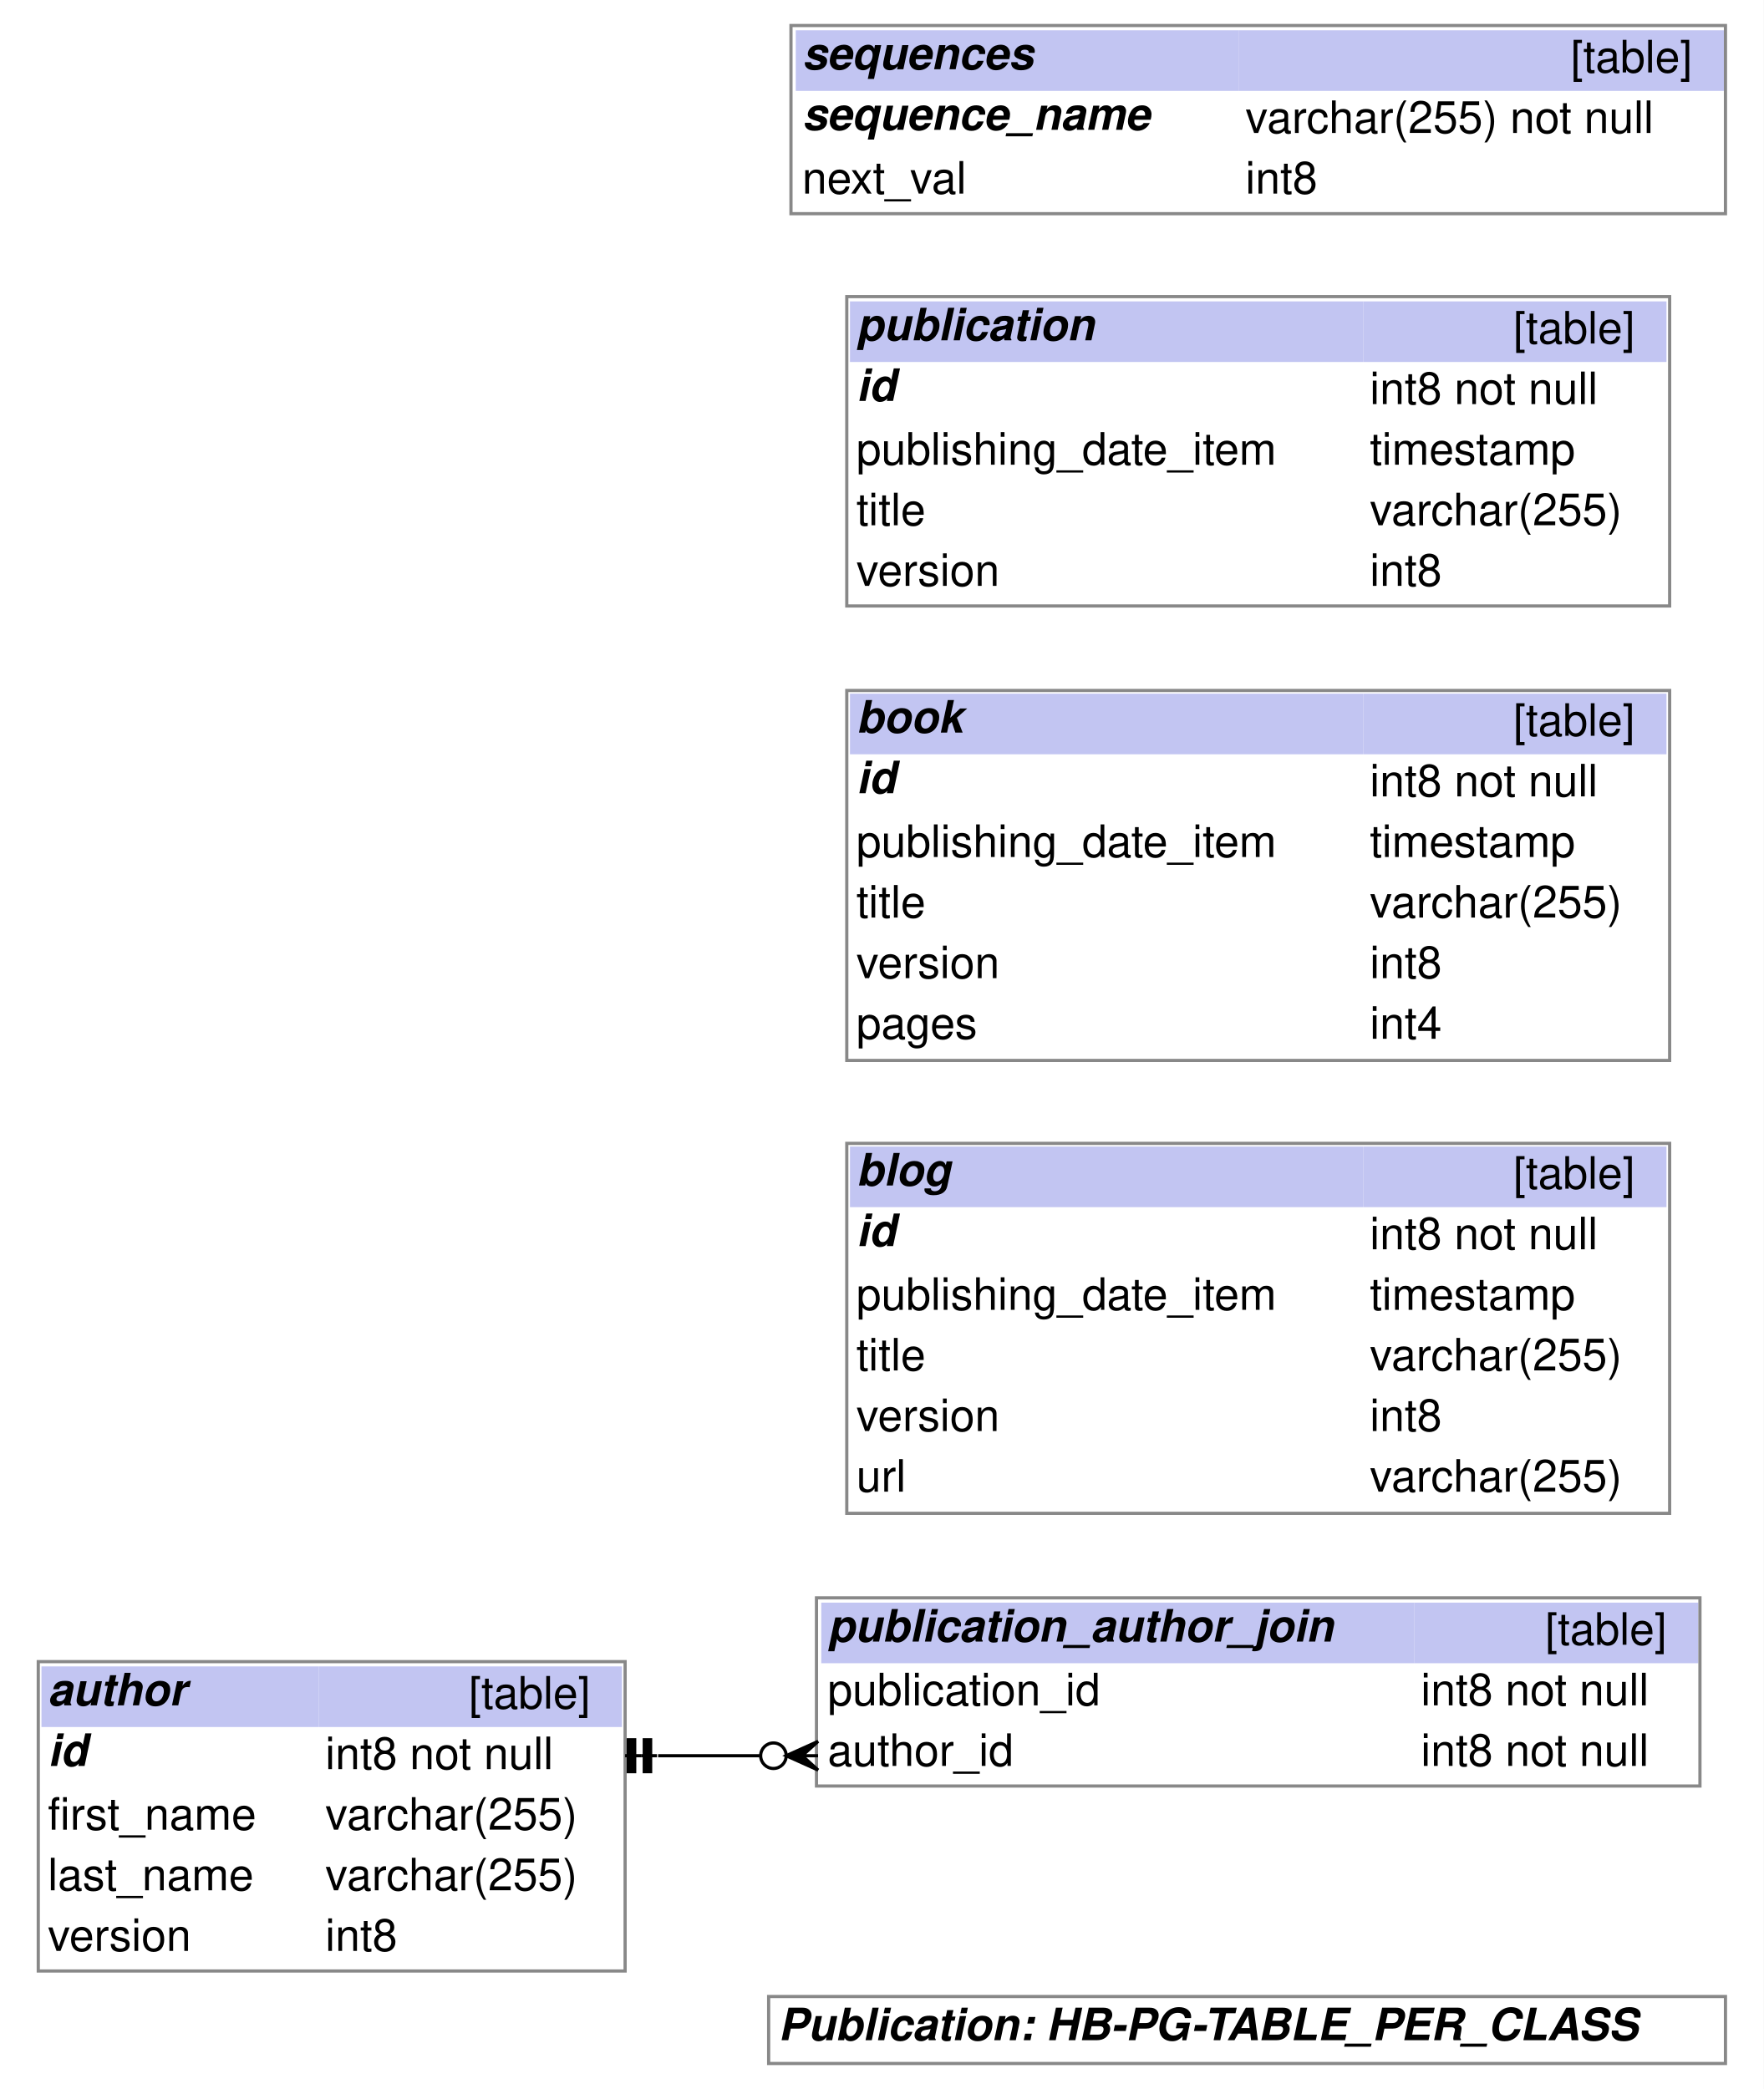
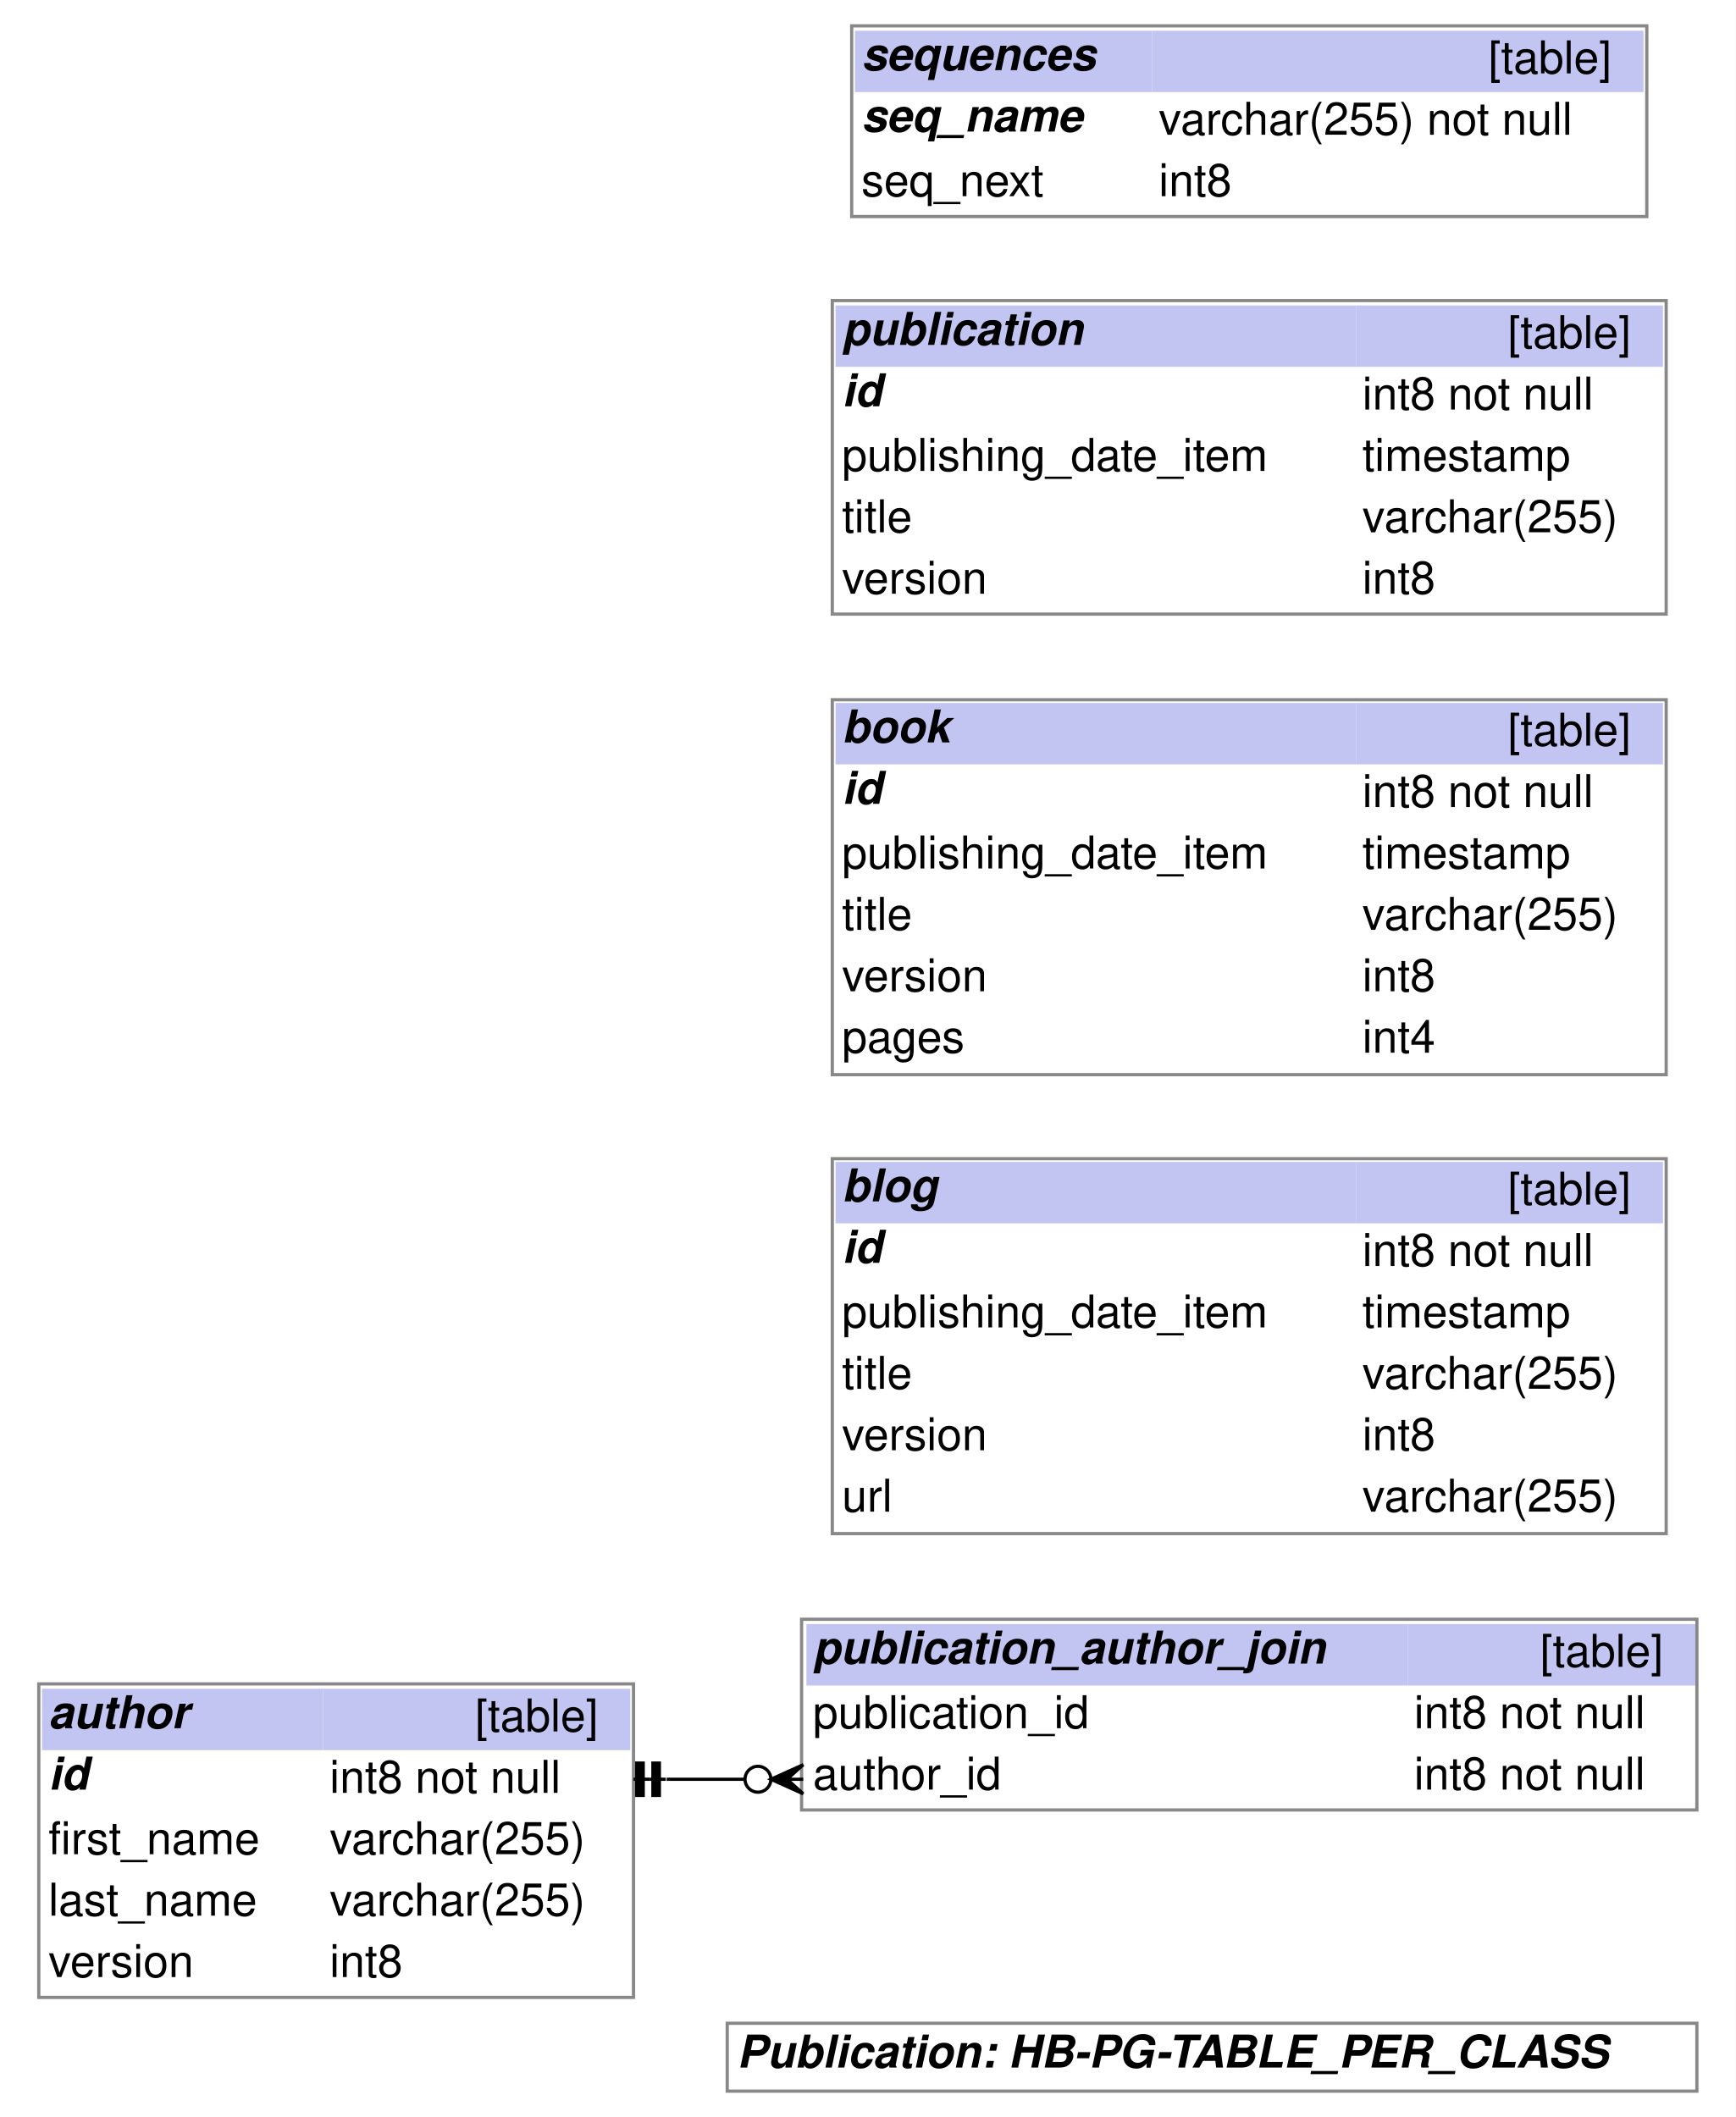
- <svg xmlns="http://www.w3.org/2000/svg" width="553pt" height="655pt" viewBox="0.00 0.00 553.00 655.00">
+ <svg xmlns="http://www.w3.org/2000/svg" width="537pt" height="655pt" viewBox="0.00 0.00 537.00 655.00">
  <g id="graph0" class="graph" transform="scale(1 1) rotate(0) translate(4 651)">
-     <polygon fill="white" stroke="transparent" points="-4,4 -4,-651 549,-651 549,4 -4,4" />
-     <text text-anchor="start" x="240" y="-11.3" font-family="Helvetica,sans-Serif" font-weight="bold" font-style="italic" font-size="14.00">Publication: HB-PG-TABLE_PER_CLASS</text>
-     <polygon fill="none" stroke="#888888" points="237,-4 237,-25 537,-25 537,-4 237,-4" />
+     <polygon fill="white" stroke="transparent" points="-4,4 -4,-651 533,-651 533,4 -4,4" />
+     <text text-anchor="start" x="224" y="-11.3" font-family="Helvetica,sans-Serif" font-weight="bold" font-style="italic" font-size="14.00">Publication: HB-PG-TABLE_PER_CLASS</text>
+     <polygon fill="none" stroke="#888888" points="221,-4 221,-25 521,-25 521,-4 221,-4" />
    <g id="node1" class="node">
      <polygon fill="#c2c5f2" stroke="transparent" points="9,-109.5 9,-128.5 96,-128.5 96,-109.5 9,-109.5" />
      <text text-anchor="start" x="11" y="-116.3" font-family="Helvetica,sans-Serif" font-weight="bold" font-style="italic" font-size="14.00">author</text>
      <polygon fill="#c2c5f2" stroke="transparent" points="96,-109.5 96,-128.5 191,-128.5 191,-109.5 96,-109.5" />
      <text text-anchor="start" x="143" y="-115.3" font-family="Helvetica,sans-Serif" font-size="14.00">[table]</text>
      <text text-anchor="start" x="11" y="-97.3" font-family="Helvetica,sans-Serif" font-weight="bold" font-style="italic" font-size="14.00">id</text>
      <text text-anchor="start" x="89" y="-96.3" font-family="Helvetica,sans-Serif" font-size="14.00"> </text>
      <text text-anchor="start" x="98" y="-96.3" font-family="Helvetica,sans-Serif" font-size="14.00">int8 not null</text>
      <text text-anchor="start" x="11" y="-77.3" font-family="Helvetica,sans-Serif" font-size="14.00">first_name</text>
      <text text-anchor="start" x="89" y="-77.3" font-family="Helvetica,sans-Serif" font-size="14.00"> </text>
      <text text-anchor="start" x="98" y="-77.3" font-family="Helvetica,sans-Serif" font-size="14.00">varchar(255)</text>
      <text text-anchor="start" x="11" y="-58.3" font-family="Helvetica,sans-Serif" font-size="14.00">last_name</text>
      <text text-anchor="start" x="89" y="-58.3" font-family="Helvetica,sans-Serif" font-size="14.00"> </text>
      <text text-anchor="start" x="98" y="-58.3" font-family="Helvetica,sans-Serif" font-size="14.00">varchar(255)</text>
      <text text-anchor="start" x="11" y="-39.3" font-family="Helvetica,sans-Serif" font-size="14.00">version</text>
      <text text-anchor="start" x="89" y="-39.3" font-family="Helvetica,sans-Serif" font-size="14.00"> </text>
      <text text-anchor="start" x="98" y="-39.3" font-family="Helvetica,sans-Serif" font-size="14.00">int8</text>
      <polygon fill="none" stroke="#888888" points="8,-33 8,-130 192,-130 192,-33 8,-33" />
    </g>
    <g id="node2" class="node">
-       <polygon fill="#c2c5f2" stroke="transparent" points="253.5,-129.5 253.5,-148.5 439.5,-148.5 439.5,-129.5 253.5,-129.5" />
-       <text text-anchor="start" x="255.5" y="-136.3" font-family="Helvetica,sans-Serif" font-weight="bold" font-style="italic" font-size="14.00">publication_author_join</text>
-       <polygon fill="#c2c5f2" stroke="transparent" points="439.5,-129.5 439.5,-148.5 528.5,-148.5 528.5,-129.5 439.5,-129.5" />
-       <text text-anchor="start" x="480.5" y="-135.3" font-family="Helvetica,sans-Serif" font-size="14.00">[table]</text>
-       <text text-anchor="start" x="255.5" y="-116.3" font-family="Helvetica,sans-Serif" font-size="14.00">publication_id</text>
-       <text text-anchor="start" x="394.5" y="-116.3" font-family="Helvetica,sans-Serif" font-size="14.00"> </text>
-       <text text-anchor="start" x="441.5" y="-116.3" font-family="Helvetica,sans-Serif" font-size="14.00">int8 not null</text>
-       <text text-anchor="start" x="255.5" y="-97.3" font-family="Helvetica,sans-Serif" font-size="14.00">author_id</text>
-       <text text-anchor="start" x="394.5" y="-97.3" font-family="Helvetica,sans-Serif" font-size="14.00"> </text>
-       <text text-anchor="start" x="441.5" y="-97.3" font-family="Helvetica,sans-Serif" font-size="14.00">int8 not null</text>
-       <polygon fill="none" stroke="#888888" points="252,-91 252,-150 529,-150 529,-91 252,-91" />
+       <polygon fill="#c2c5f2" stroke="transparent" points="245.5,-129.5 245.5,-148.5 431.5,-148.5 431.5,-129.5 245.5,-129.5" />
+       <text text-anchor="start" x="247.5" y="-136.3" font-family="Helvetica,sans-Serif" font-weight="bold" font-style="italic" font-size="14.00">publication_author_join</text>
+       <polygon fill="#c2c5f2" stroke="transparent" points="431.5,-129.5 431.5,-148.5 520.5,-148.5 520.5,-129.5 431.5,-129.5" />
+       <text text-anchor="start" x="472.5" y="-135.3" font-family="Helvetica,sans-Serif" font-size="14.00">[table]</text>
+       <text text-anchor="start" x="247.5" y="-116.3" font-family="Helvetica,sans-Serif" font-size="14.00">publication_id</text>
+       <text text-anchor="start" x="386.5" y="-116.3" font-family="Helvetica,sans-Serif" font-size="14.00"> </text>
+       <text text-anchor="start" x="433.5" y="-116.3" font-family="Helvetica,sans-Serif" font-size="14.00">int8 not null</text>
+       <text text-anchor="start" x="247.5" y="-97.3" font-family="Helvetica,sans-Serif" font-size="14.00">author_id</text>
+       <text text-anchor="start" x="386.5" y="-97.3" font-family="Helvetica,sans-Serif" font-size="14.00"> </text>
+       <text text-anchor="start" x="433.5" y="-97.3" font-family="Helvetica,sans-Serif" font-size="14.00">int8 not null</text>
+       <polygon fill="none" stroke="#888888" points="244,-91 244,-150 521,-150 521,-91 244,-91" />
    </g>
    <g id="edge1" class="edge">
-       <path fill="none" stroke="black" d="M234.14,-100.5C223.11,-100.5 215.19,-100.5 202.34,-100.5" />
-       <polygon fill="black" stroke="black" points="242.5,-100.5 252.5,-105 247.5,-100.5 252.5,-100.5 252.5,-100.5 252.5,-100.5 247.5,-100.5 252.5,-96 242.5,-100.5 242.5,-100.5" />
-       <ellipse fill="none" stroke="black" cx="238.5" cy="-100.5" rx="4" ry="4" />
+       <path fill="none" stroke="black" d="M226.31,-100.5C218.22,-100.5 211.8,-100.5 202.26,-100.5" />
+       <polygon fill="black" stroke="black" points="234.5,-100.5 244.5,-105 239.5,-100.5 244.5,-100.5 244.5,-100.5 244.5,-100.5 239.5,-100.5 244.5,-96 234.5,-100.5 234.5,-100.5" />
+       <ellipse fill="none" stroke="black" cx="230.5" cy="-100.5" rx="4" ry="4" />
      <polygon fill="black" stroke="black" points="193,-105.5 193,-95.5 195,-95.5 195,-105.5 193,-105.5" />
      <polyline fill="none" stroke="black" points="192,-100.5 197,-100.5 " />
      <polygon fill="black" stroke="black" points="198,-105.5 198,-95.5 200,-95.5 200,-105.5 198,-105.5" />
      <polyline fill="none" stroke="black" points="197,-100.5 202,-100.5 " />
    </g>
    <g id="node3" class="node">
-       <polygon fill="#c2c5f2" stroke="transparent" points="262.5,-272.5 262.5,-291.5 423.5,-291.5 423.5,-272.5 262.5,-272.5" />
-       <text text-anchor="start" x="264.5" y="-279.3" font-family="Helvetica,sans-Serif" font-weight="bold" font-style="italic" font-size="14.00">blog</text>
-       <polygon fill="#c2c5f2" stroke="transparent" points="423.5,-272.5 423.5,-291.5 518.5,-291.5 518.5,-272.5 423.5,-272.5" />
-       <text text-anchor="start" x="470.5" y="-278.3" font-family="Helvetica,sans-Serif" font-size="14.00">[table]</text>
-       <text text-anchor="start" x="264.5" y="-260.3" font-family="Helvetica,sans-Serif" font-weight="bold" font-style="italic" font-size="14.00">id</text>
-       <text text-anchor="start" x="416.5" y="-259.3" font-family="Helvetica,sans-Serif" font-size="14.00"> </text>
-       <text text-anchor="start" x="425.5" y="-259.3" font-family="Helvetica,sans-Serif" font-size="14.00">int8 not null</text>
-       <text text-anchor="start" x="264.5" y="-240.3" font-family="Helvetica,sans-Serif" font-size="14.00">publishing_date_item</text>
-       <text text-anchor="start" x="416.5" y="-240.3" font-family="Helvetica,sans-Serif" font-size="14.00"> </text>
-       <text text-anchor="start" x="425.5" y="-240.3" font-family="Helvetica,sans-Serif" font-size="14.00">timestamp</text>
-       <text text-anchor="start" x="264.5" y="-221.3" font-family="Helvetica,sans-Serif" font-size="14.00">title</text>
-       <text text-anchor="start" x="416.5" y="-221.3" font-family="Helvetica,sans-Serif" font-size="14.00"> </text>
-       <text text-anchor="start" x="425.5" y="-221.3" font-family="Helvetica,sans-Serif" font-size="14.00">varchar(255)</text>
-       <text text-anchor="start" x="264.5" y="-202.3" font-family="Helvetica,sans-Serif" font-size="14.00">version</text>
-       <text text-anchor="start" x="416.5" y="-202.3" font-family="Helvetica,sans-Serif" font-size="14.00"> </text>
-       <text text-anchor="start" x="425.5" y="-202.3" font-family="Helvetica,sans-Serif" font-size="14.00">int8</text>
-       <text text-anchor="start" x="264.5" y="-183.3" font-family="Helvetica,sans-Serif" font-size="14.00">url</text>
-       <text text-anchor="start" x="416.5" y="-183.3" font-family="Helvetica,sans-Serif" font-size="14.00"> </text>
-       <text text-anchor="start" x="425.5" y="-183.3" font-family="Helvetica,sans-Serif" font-size="14.00">varchar(255)</text>
-       <polygon fill="none" stroke="#888888" points="261.5,-176.5 261.5,-292.5 519.5,-292.5 519.5,-176.5 261.5,-176.5" />
+       <polygon fill="#c2c5f2" stroke="transparent" points="254.5,-272.5 254.5,-291.5 415.5,-291.5 415.5,-272.5 254.5,-272.5" />
+       <text text-anchor="start" x="256.5" y="-279.3" font-family="Helvetica,sans-Serif" font-weight="bold" font-style="italic" font-size="14.00">blog</text>
+       <polygon fill="#c2c5f2" stroke="transparent" points="415.5,-272.5 415.5,-291.5 510.5,-291.5 510.5,-272.5 415.5,-272.5" />
+       <text text-anchor="start" x="462.5" y="-278.3" font-family="Helvetica,sans-Serif" font-size="14.00">[table]</text>
+       <text text-anchor="start" x="256.5" y="-260.3" font-family="Helvetica,sans-Serif" font-weight="bold" font-style="italic" font-size="14.00">id</text>
+       <text text-anchor="start" x="408.5" y="-259.3" font-family="Helvetica,sans-Serif" font-size="14.00"> </text>
+       <text text-anchor="start" x="417.5" y="-259.3" font-family="Helvetica,sans-Serif" font-size="14.00">int8 not null</text>
+       <text text-anchor="start" x="256.5" y="-240.3" font-family="Helvetica,sans-Serif" font-size="14.00">publishing_date_item</text>
+       <text text-anchor="start" x="408.5" y="-240.3" font-family="Helvetica,sans-Serif" font-size="14.00"> </text>
+       <text text-anchor="start" x="417.5" y="-240.3" font-family="Helvetica,sans-Serif" font-size="14.00">timestamp</text>
+       <text text-anchor="start" x="256.5" y="-221.3" font-family="Helvetica,sans-Serif" font-size="14.00">title</text>
+       <text text-anchor="start" x="408.5" y="-221.3" font-family="Helvetica,sans-Serif" font-size="14.00"> </text>
+       <text text-anchor="start" x="417.5" y="-221.3" font-family="Helvetica,sans-Serif" font-size="14.00">varchar(255)</text>
+       <text text-anchor="start" x="256.5" y="-202.3" font-family="Helvetica,sans-Serif" font-size="14.00">version</text>
+       <text text-anchor="start" x="408.5" y="-202.3" font-family="Helvetica,sans-Serif" font-size="14.00"> </text>
+       <text text-anchor="start" x="417.5" y="-202.3" font-family="Helvetica,sans-Serif" font-size="14.00">int8</text>
+       <text text-anchor="start" x="256.5" y="-183.3" font-family="Helvetica,sans-Serif" font-size="14.00">url</text>
+       <text text-anchor="start" x="408.5" y="-183.3" font-family="Helvetica,sans-Serif" font-size="14.00"> </text>
+       <text text-anchor="start" x="417.5" y="-183.3" font-family="Helvetica,sans-Serif" font-size="14.00">varchar(255)</text>
+       <polygon fill="none" stroke="#888888" points="253.5,-176.5 253.5,-292.5 511.5,-292.5 511.5,-176.5 253.5,-176.5" />
    </g>
    <g id="node4" class="node">
-       <polygon fill="#c2c5f2" stroke="transparent" points="262.5,-414.5 262.5,-433.5 423.5,-433.5 423.5,-414.5 262.5,-414.5" />
-       <text text-anchor="start" x="264.5" y="-421.3" font-family="Helvetica,sans-Serif" font-weight="bold" font-style="italic" font-size="14.00">book</text>
-       <polygon fill="#c2c5f2" stroke="transparent" points="423.5,-414.5 423.5,-433.5 518.5,-433.5 518.5,-414.5 423.5,-414.5" />
-       <text text-anchor="start" x="470.5" y="-420.3" font-family="Helvetica,sans-Serif" font-size="14.00">[table]</text>
-       <text text-anchor="start" x="264.5" y="-402.3" font-family="Helvetica,sans-Serif" font-weight="bold" font-style="italic" font-size="14.00">id</text>
-       <text text-anchor="start" x="416.5" y="-401.3" font-family="Helvetica,sans-Serif" font-size="14.00"> </text>
-       <text text-anchor="start" x="425.5" y="-401.3" font-family="Helvetica,sans-Serif" font-size="14.00">int8 not null</text>
-       <text text-anchor="start" x="264.5" y="-382.3" font-family="Helvetica,sans-Serif" font-size="14.00">publishing_date_item</text>
-       <text text-anchor="start" x="416.5" y="-382.3" font-family="Helvetica,sans-Serif" font-size="14.00"> </text>
-       <text text-anchor="start" x="425.5" y="-382.3" font-family="Helvetica,sans-Serif" font-size="14.00">timestamp</text>
-       <text text-anchor="start" x="264.5" y="-363.3" font-family="Helvetica,sans-Serif" font-size="14.00">title</text>
-       <text text-anchor="start" x="416.5" y="-363.3" font-family="Helvetica,sans-Serif" font-size="14.00"> </text>
-       <text text-anchor="start" x="425.5" y="-363.3" font-family="Helvetica,sans-Serif" font-size="14.00">varchar(255)</text>
-       <text text-anchor="start" x="264.5" y="-344.3" font-family="Helvetica,sans-Serif" font-size="14.00">version</text>
-       <text text-anchor="start" x="416.5" y="-344.3" font-family="Helvetica,sans-Serif" font-size="14.00"> </text>
-       <text text-anchor="start" x="425.5" y="-344.3" font-family="Helvetica,sans-Serif" font-size="14.00">int8</text>
-       <text text-anchor="start" x="264.5" y="-325.3" font-family="Helvetica,sans-Serif" font-size="14.00">pages</text>
-       <text text-anchor="start" x="416.5" y="-325.3" font-family="Helvetica,sans-Serif" font-size="14.00"> </text>
-       <text text-anchor="start" x="425.5" y="-325.3" font-family="Helvetica,sans-Serif" font-size="14.00">int4</text>
-       <polygon fill="none" stroke="#888888" points="261.5,-318.5 261.5,-434.5 519.5,-434.5 519.5,-318.5 261.5,-318.5" />
+       <polygon fill="#c2c5f2" stroke="transparent" points="254.5,-414.5 254.5,-433.5 415.5,-433.5 415.5,-414.5 254.5,-414.5" />
+       <text text-anchor="start" x="256.5" y="-421.3" font-family="Helvetica,sans-Serif" font-weight="bold" font-style="italic" font-size="14.00">book</text>
+       <polygon fill="#c2c5f2" stroke="transparent" points="415.5,-414.5 415.5,-433.5 510.5,-433.5 510.5,-414.5 415.5,-414.5" />
+       <text text-anchor="start" x="462.5" y="-420.3" font-family="Helvetica,sans-Serif" font-size="14.00">[table]</text>
+       <text text-anchor="start" x="256.5" y="-402.3" font-family="Helvetica,sans-Serif" font-weight="bold" font-style="italic" font-size="14.00">id</text>
+       <text text-anchor="start" x="408.5" y="-401.3" font-family="Helvetica,sans-Serif" font-size="14.00"> </text>
+       <text text-anchor="start" x="417.5" y="-401.3" font-family="Helvetica,sans-Serif" font-size="14.00">int8 not null</text>
+       <text text-anchor="start" x="256.5" y="-382.3" font-family="Helvetica,sans-Serif" font-size="14.00">publishing_date_item</text>
+       <text text-anchor="start" x="408.5" y="-382.3" font-family="Helvetica,sans-Serif" font-size="14.00"> </text>
+       <text text-anchor="start" x="417.5" y="-382.3" font-family="Helvetica,sans-Serif" font-size="14.00">timestamp</text>
+       <text text-anchor="start" x="256.5" y="-363.3" font-family="Helvetica,sans-Serif" font-size="14.00">title</text>
+       <text text-anchor="start" x="408.5" y="-363.3" font-family="Helvetica,sans-Serif" font-size="14.00"> </text>
+       <text text-anchor="start" x="417.5" y="-363.3" font-family="Helvetica,sans-Serif" font-size="14.00">varchar(255)</text>
+       <text text-anchor="start" x="256.5" y="-344.3" font-family="Helvetica,sans-Serif" font-size="14.00">version</text>
+       <text text-anchor="start" x="408.5" y="-344.3" font-family="Helvetica,sans-Serif" font-size="14.00"> </text>
+       <text text-anchor="start" x="417.5" y="-344.3" font-family="Helvetica,sans-Serif" font-size="14.00">int8</text>
+       <text text-anchor="start" x="256.5" y="-325.3" font-family="Helvetica,sans-Serif" font-size="14.00">pages</text>
+       <text text-anchor="start" x="408.5" y="-325.3" font-family="Helvetica,sans-Serif" font-size="14.00"> </text>
+       <text text-anchor="start" x="417.5" y="-325.3" font-family="Helvetica,sans-Serif" font-size="14.00">int4</text>
+       <polygon fill="none" stroke="#888888" points="253.5,-318.5 253.5,-434.5 511.5,-434.5 511.5,-318.5 253.5,-318.5" />
    </g>
    <g id="node5" class="node">
-       <polygon fill="#c2c5f2" stroke="transparent" points="262.5,-537.5 262.5,-556.5 423.5,-556.5 423.5,-537.5 262.5,-537.5" />
-       <text text-anchor="start" x="264.5" y="-544.3" font-family="Helvetica,sans-Serif" font-weight="bold" font-style="italic" font-size="14.00">publication</text>
-       <polygon fill="#c2c5f2" stroke="transparent" points="423.5,-537.5 423.5,-556.5 518.5,-556.5 518.5,-537.5 423.5,-537.5" />
-       <text text-anchor="start" x="470.5" y="-543.3" font-family="Helvetica,sans-Serif" font-size="14.00">[table]</text>
-       <text text-anchor="start" x="264.5" y="-525.3" font-family="Helvetica,sans-Serif" font-weight="bold" font-style="italic" font-size="14.00">id</text>
-       <text text-anchor="start" x="416.5" y="-524.3" font-family="Helvetica,sans-Serif" font-size="14.00"> </text>
-       <text text-anchor="start" x="425.5" y="-524.3" font-family="Helvetica,sans-Serif" font-size="14.00">int8 not null</text>
-       <text text-anchor="start" x="264.5" y="-505.3" font-family="Helvetica,sans-Serif" font-size="14.00">publishing_date_item</text>
-       <text text-anchor="start" x="416.5" y="-505.3" font-family="Helvetica,sans-Serif" font-size="14.00"> </text>
-       <text text-anchor="start" x="425.5" y="-505.3" font-family="Helvetica,sans-Serif" font-size="14.00">timestamp</text>
-       <text text-anchor="start" x="264.5" y="-486.3" font-family="Helvetica,sans-Serif" font-size="14.00">title</text>
-       <text text-anchor="start" x="416.5" y="-486.3" font-family="Helvetica,sans-Serif" font-size="14.00"> </text>
-       <text text-anchor="start" x="425.5" y="-486.3" font-family="Helvetica,sans-Serif" font-size="14.00">varchar(255)</text>
-       <text text-anchor="start" x="264.5" y="-467.3" font-family="Helvetica,sans-Serif" font-size="14.00">version</text>
-       <text text-anchor="start" x="416.5" y="-467.3" font-family="Helvetica,sans-Serif" font-size="14.00"> </text>
-       <text text-anchor="start" x="425.5" y="-467.3" font-family="Helvetica,sans-Serif" font-size="14.00">int8</text>
-       <polygon fill="none" stroke="#888888" points="261.5,-461 261.5,-558 519.5,-558 519.5,-461 261.5,-461" />
+       <polygon fill="#c2c5f2" stroke="transparent" points="254.5,-537.5 254.5,-556.5 415.5,-556.5 415.5,-537.5 254.5,-537.5" />
+       <text text-anchor="start" x="256.5" y="-544.3" font-family="Helvetica,sans-Serif" font-weight="bold" font-style="italic" font-size="14.00">publication</text>
+       <polygon fill="#c2c5f2" stroke="transparent" points="415.5,-537.5 415.5,-556.5 510.5,-556.5 510.5,-537.5 415.5,-537.5" />
+       <text text-anchor="start" x="462.5" y="-543.3" font-family="Helvetica,sans-Serif" font-size="14.00">[table]</text>
+       <text text-anchor="start" x="256.5" y="-525.3" font-family="Helvetica,sans-Serif" font-weight="bold" font-style="italic" font-size="14.00">id</text>
+       <text text-anchor="start" x="408.5" y="-524.3" font-family="Helvetica,sans-Serif" font-size="14.00"> </text>
+       <text text-anchor="start" x="417.5" y="-524.3" font-family="Helvetica,sans-Serif" font-size="14.00">int8 not null</text>
+       <text text-anchor="start" x="256.5" y="-505.3" font-family="Helvetica,sans-Serif" font-size="14.00">publishing_date_item</text>
+       <text text-anchor="start" x="408.5" y="-505.3" font-family="Helvetica,sans-Serif" font-size="14.00"> </text>
+       <text text-anchor="start" x="417.5" y="-505.3" font-family="Helvetica,sans-Serif" font-size="14.00">timestamp</text>
+       <text text-anchor="start" x="256.5" y="-486.3" font-family="Helvetica,sans-Serif" font-size="14.00">title</text>
+       <text text-anchor="start" x="408.5" y="-486.3" font-family="Helvetica,sans-Serif" font-size="14.00"> </text>
+       <text text-anchor="start" x="417.5" y="-486.3" font-family="Helvetica,sans-Serif" font-size="14.00">varchar(255)</text>
+       <text text-anchor="start" x="256.5" y="-467.3" font-family="Helvetica,sans-Serif" font-size="14.00">version</text>
+       <text text-anchor="start" x="408.5" y="-467.3" font-family="Helvetica,sans-Serif" font-size="14.00"> </text>
+       <text text-anchor="start" x="417.5" y="-467.3" font-family="Helvetica,sans-Serif" font-size="14.00">int8</text>
+       <polygon fill="none" stroke="#888888" points="253.5,-461 253.5,-558 511.5,-558 511.5,-461 253.5,-461" />
    </g>
    <g id="node6" class="node">
-       <polygon fill="#c2c5f2" stroke="transparent" points="245.5,-622.5 245.5,-641.5 384.5,-641.5 384.5,-622.5 245.5,-622.5" />
-       <text text-anchor="start" x="247.5" y="-629.3" font-family="Helvetica,sans-Serif" font-weight="bold" font-style="italic" font-size="14.00">sequences</text>
-       <polygon fill="#c2c5f2" stroke="transparent" points="384.5,-622.5 384.5,-641.5 536.5,-641.5 536.5,-622.5 384.5,-622.5" />
-       <text text-anchor="start" x="488.5" y="-628.3" font-family="Helvetica,sans-Serif" font-size="14.00">[table]</text>
-       <text text-anchor="start" x="247.5" y="-610.3" font-family="Helvetica,sans-Serif" font-weight="bold" font-style="italic" font-size="14.00">sequence_name</text>
-       <text text-anchor="start" x="377.5" y="-609.3" font-family="Helvetica,sans-Serif" font-size="14.00"> </text>
-       <text text-anchor="start" x="386.5" y="-609.3" font-family="Helvetica,sans-Serif" font-size="14.00">varchar(255) not null</text>
-       <text text-anchor="start" x="247.5" y="-590.3" font-family="Helvetica,sans-Serif" font-size="14.00">next_val</text>
-       <text text-anchor="start" x="377.5" y="-590.3" font-family="Helvetica,sans-Serif" font-size="14.00"> </text>
-       <text text-anchor="start" x="386.5" y="-590.3" font-family="Helvetica,sans-Serif" font-size="14.00">int8</text>
-       <polygon fill="none" stroke="#888888" points="244,-584 244,-643 537,-643 537,-584 244,-584" />
+       <polygon fill="#c2c5f2" stroke="transparent" points="260.5,-622.5 260.5,-641.5 352.5,-641.5 352.5,-622.5 260.5,-622.5" />
+       <text text-anchor="start" x="262.5" y="-629.3" font-family="Helvetica,sans-Serif" font-weight="bold" font-style="italic" font-size="14.00">sequences</text>
+       <polygon fill="#c2c5f2" stroke="transparent" points="352.5,-622.5 352.5,-641.5 504.5,-641.5 504.5,-622.5 352.5,-622.5" />
+       <text text-anchor="start" x="456.5" y="-628.3" font-family="Helvetica,sans-Serif" font-size="14.00">[table]</text>
+       <text text-anchor="start" x="262.5" y="-610.3" font-family="Helvetica,sans-Serif" font-weight="bold" font-style="italic" font-size="14.00">seq_name</text>
+       <text text-anchor="start" x="345.5" y="-609.3" font-family="Helvetica,sans-Serif" font-size="14.00"> </text>
+       <text text-anchor="start" x="354.5" y="-609.3" font-family="Helvetica,sans-Serif" font-size="14.00">varchar(255) not null</text>
+       <text text-anchor="start" x="262.5" y="-590.3" font-family="Helvetica,sans-Serif" font-size="14.00">seq_next</text>
+       <text text-anchor="start" x="345.5" y="-590.3" font-family="Helvetica,sans-Serif" font-size="14.00"> </text>
+       <text text-anchor="start" x="354.5" y="-590.3" font-family="Helvetica,sans-Serif" font-size="14.00">int8</text>
+       <polygon fill="none" stroke="#888888" points="259.5,-584 259.5,-643 505.5,-643 505.5,-584 259.5,-584" />
    </g>
  </g>
</svg>
